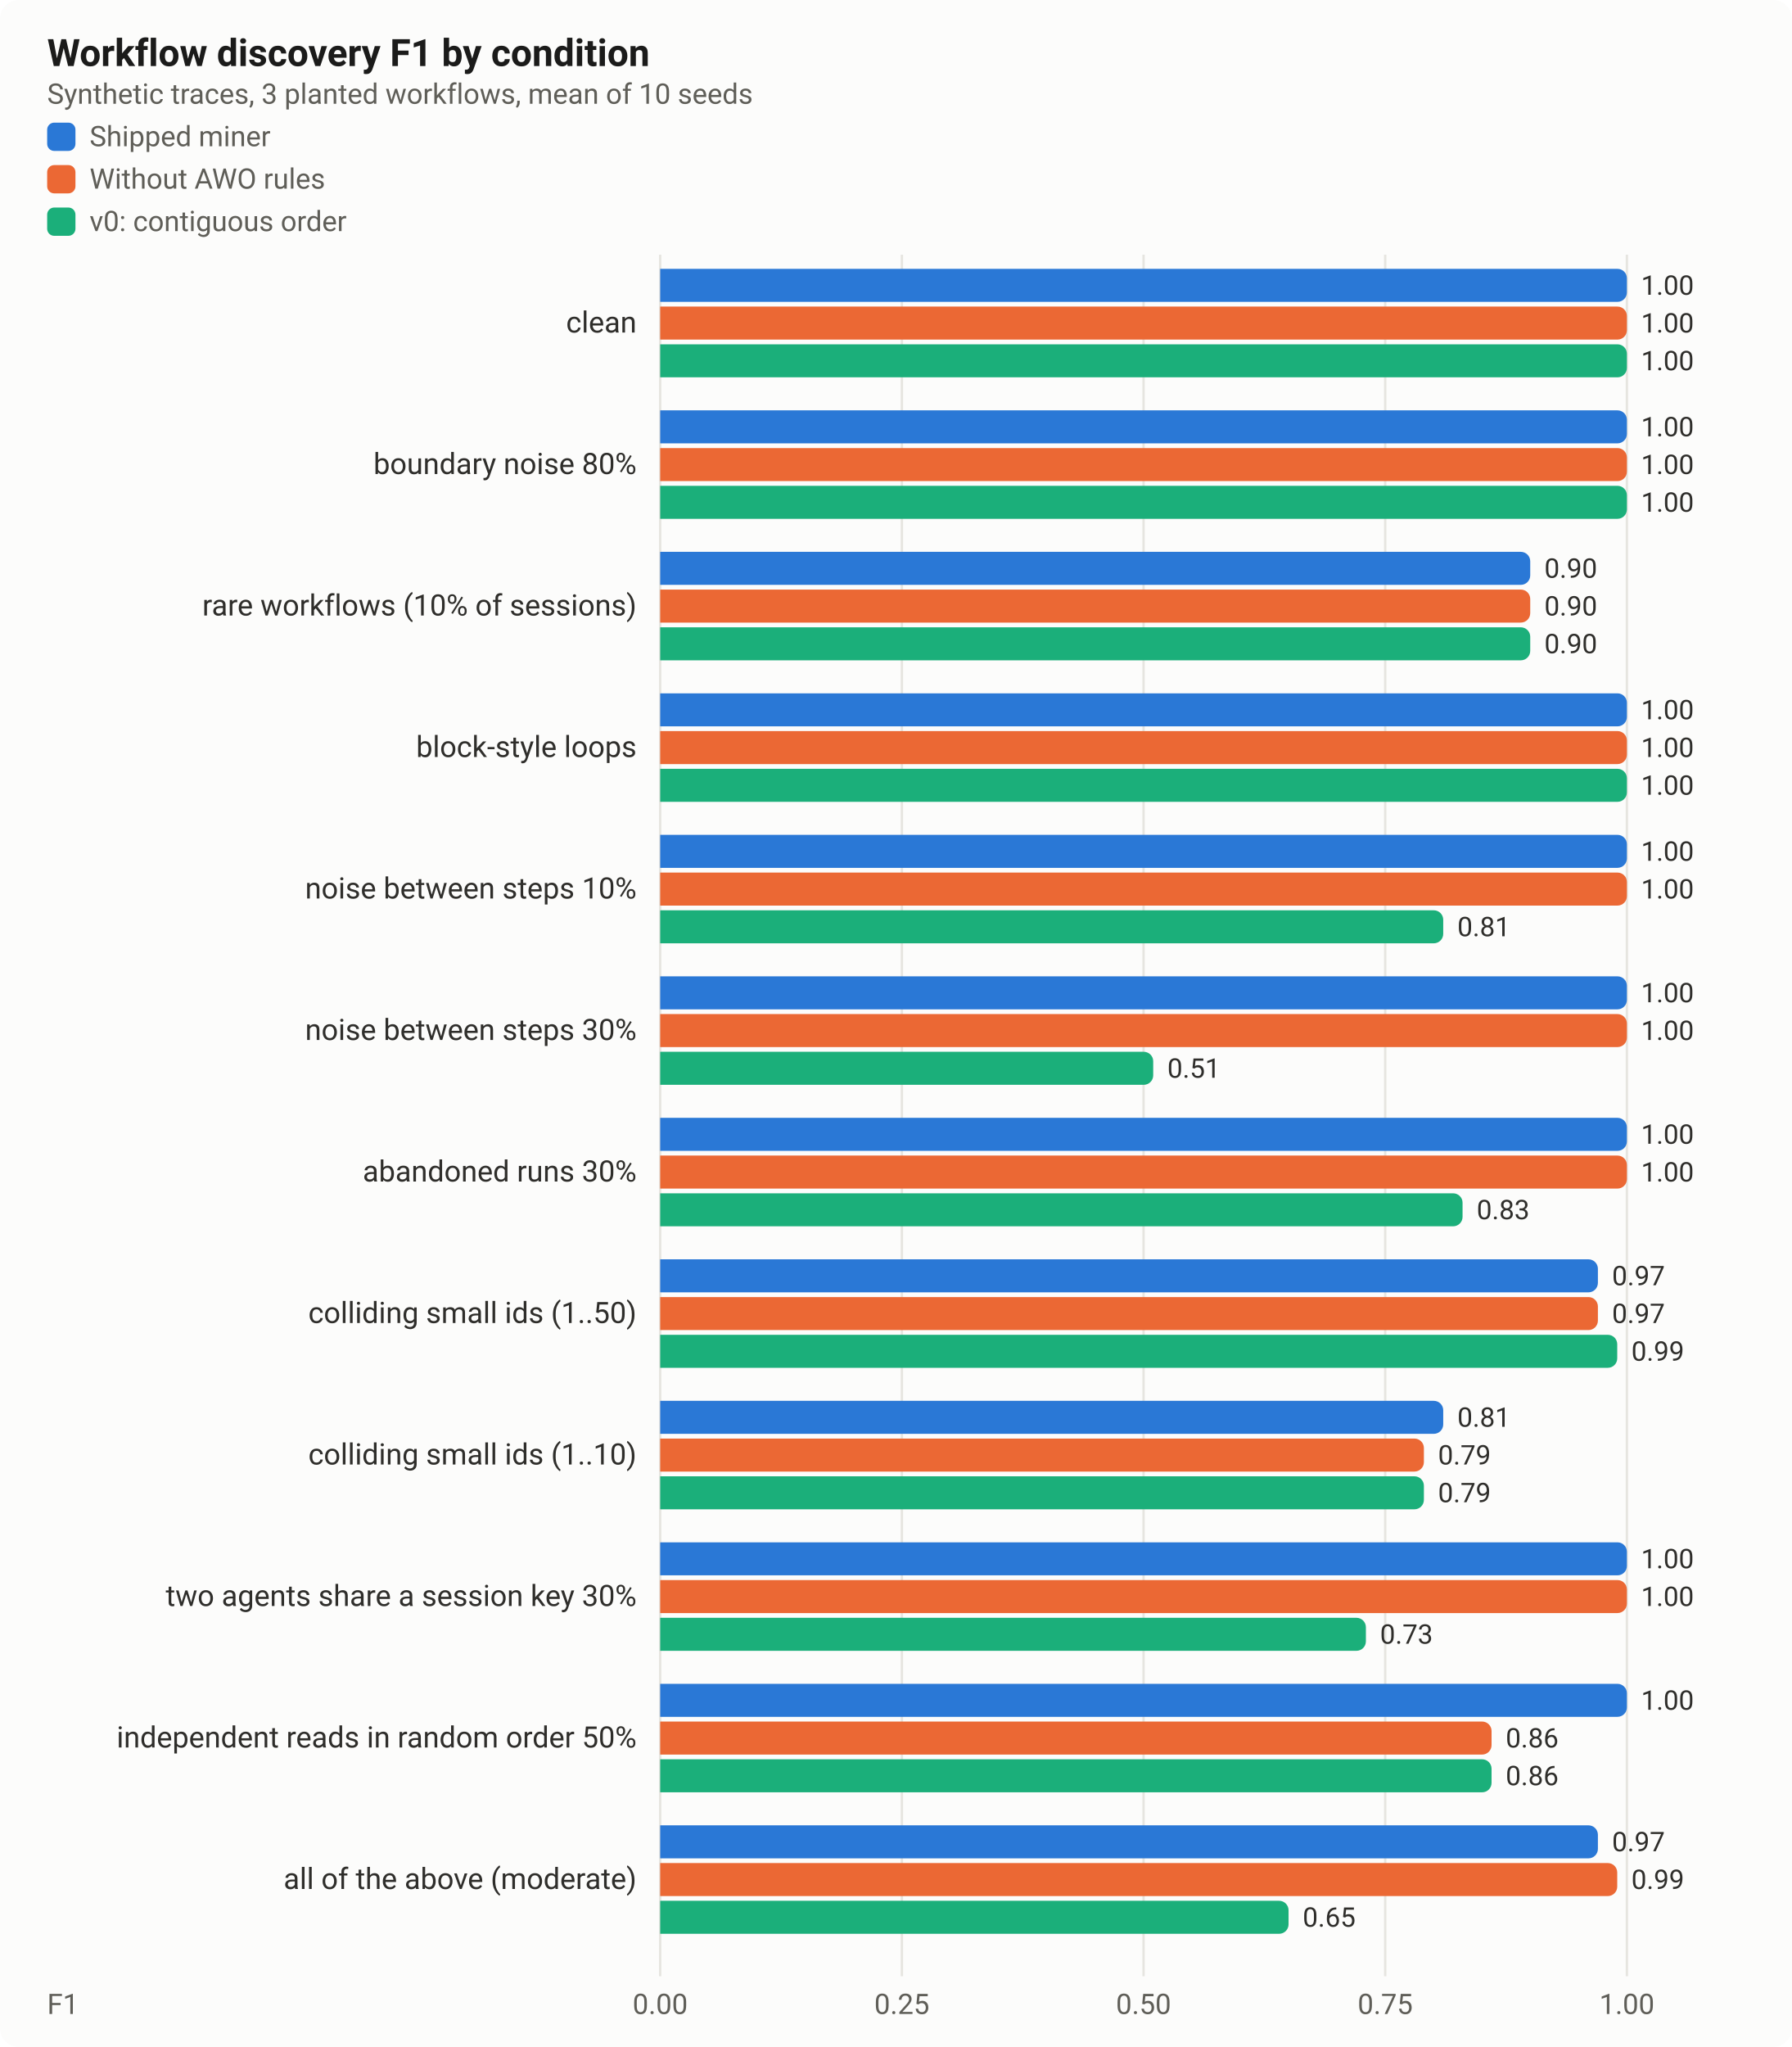
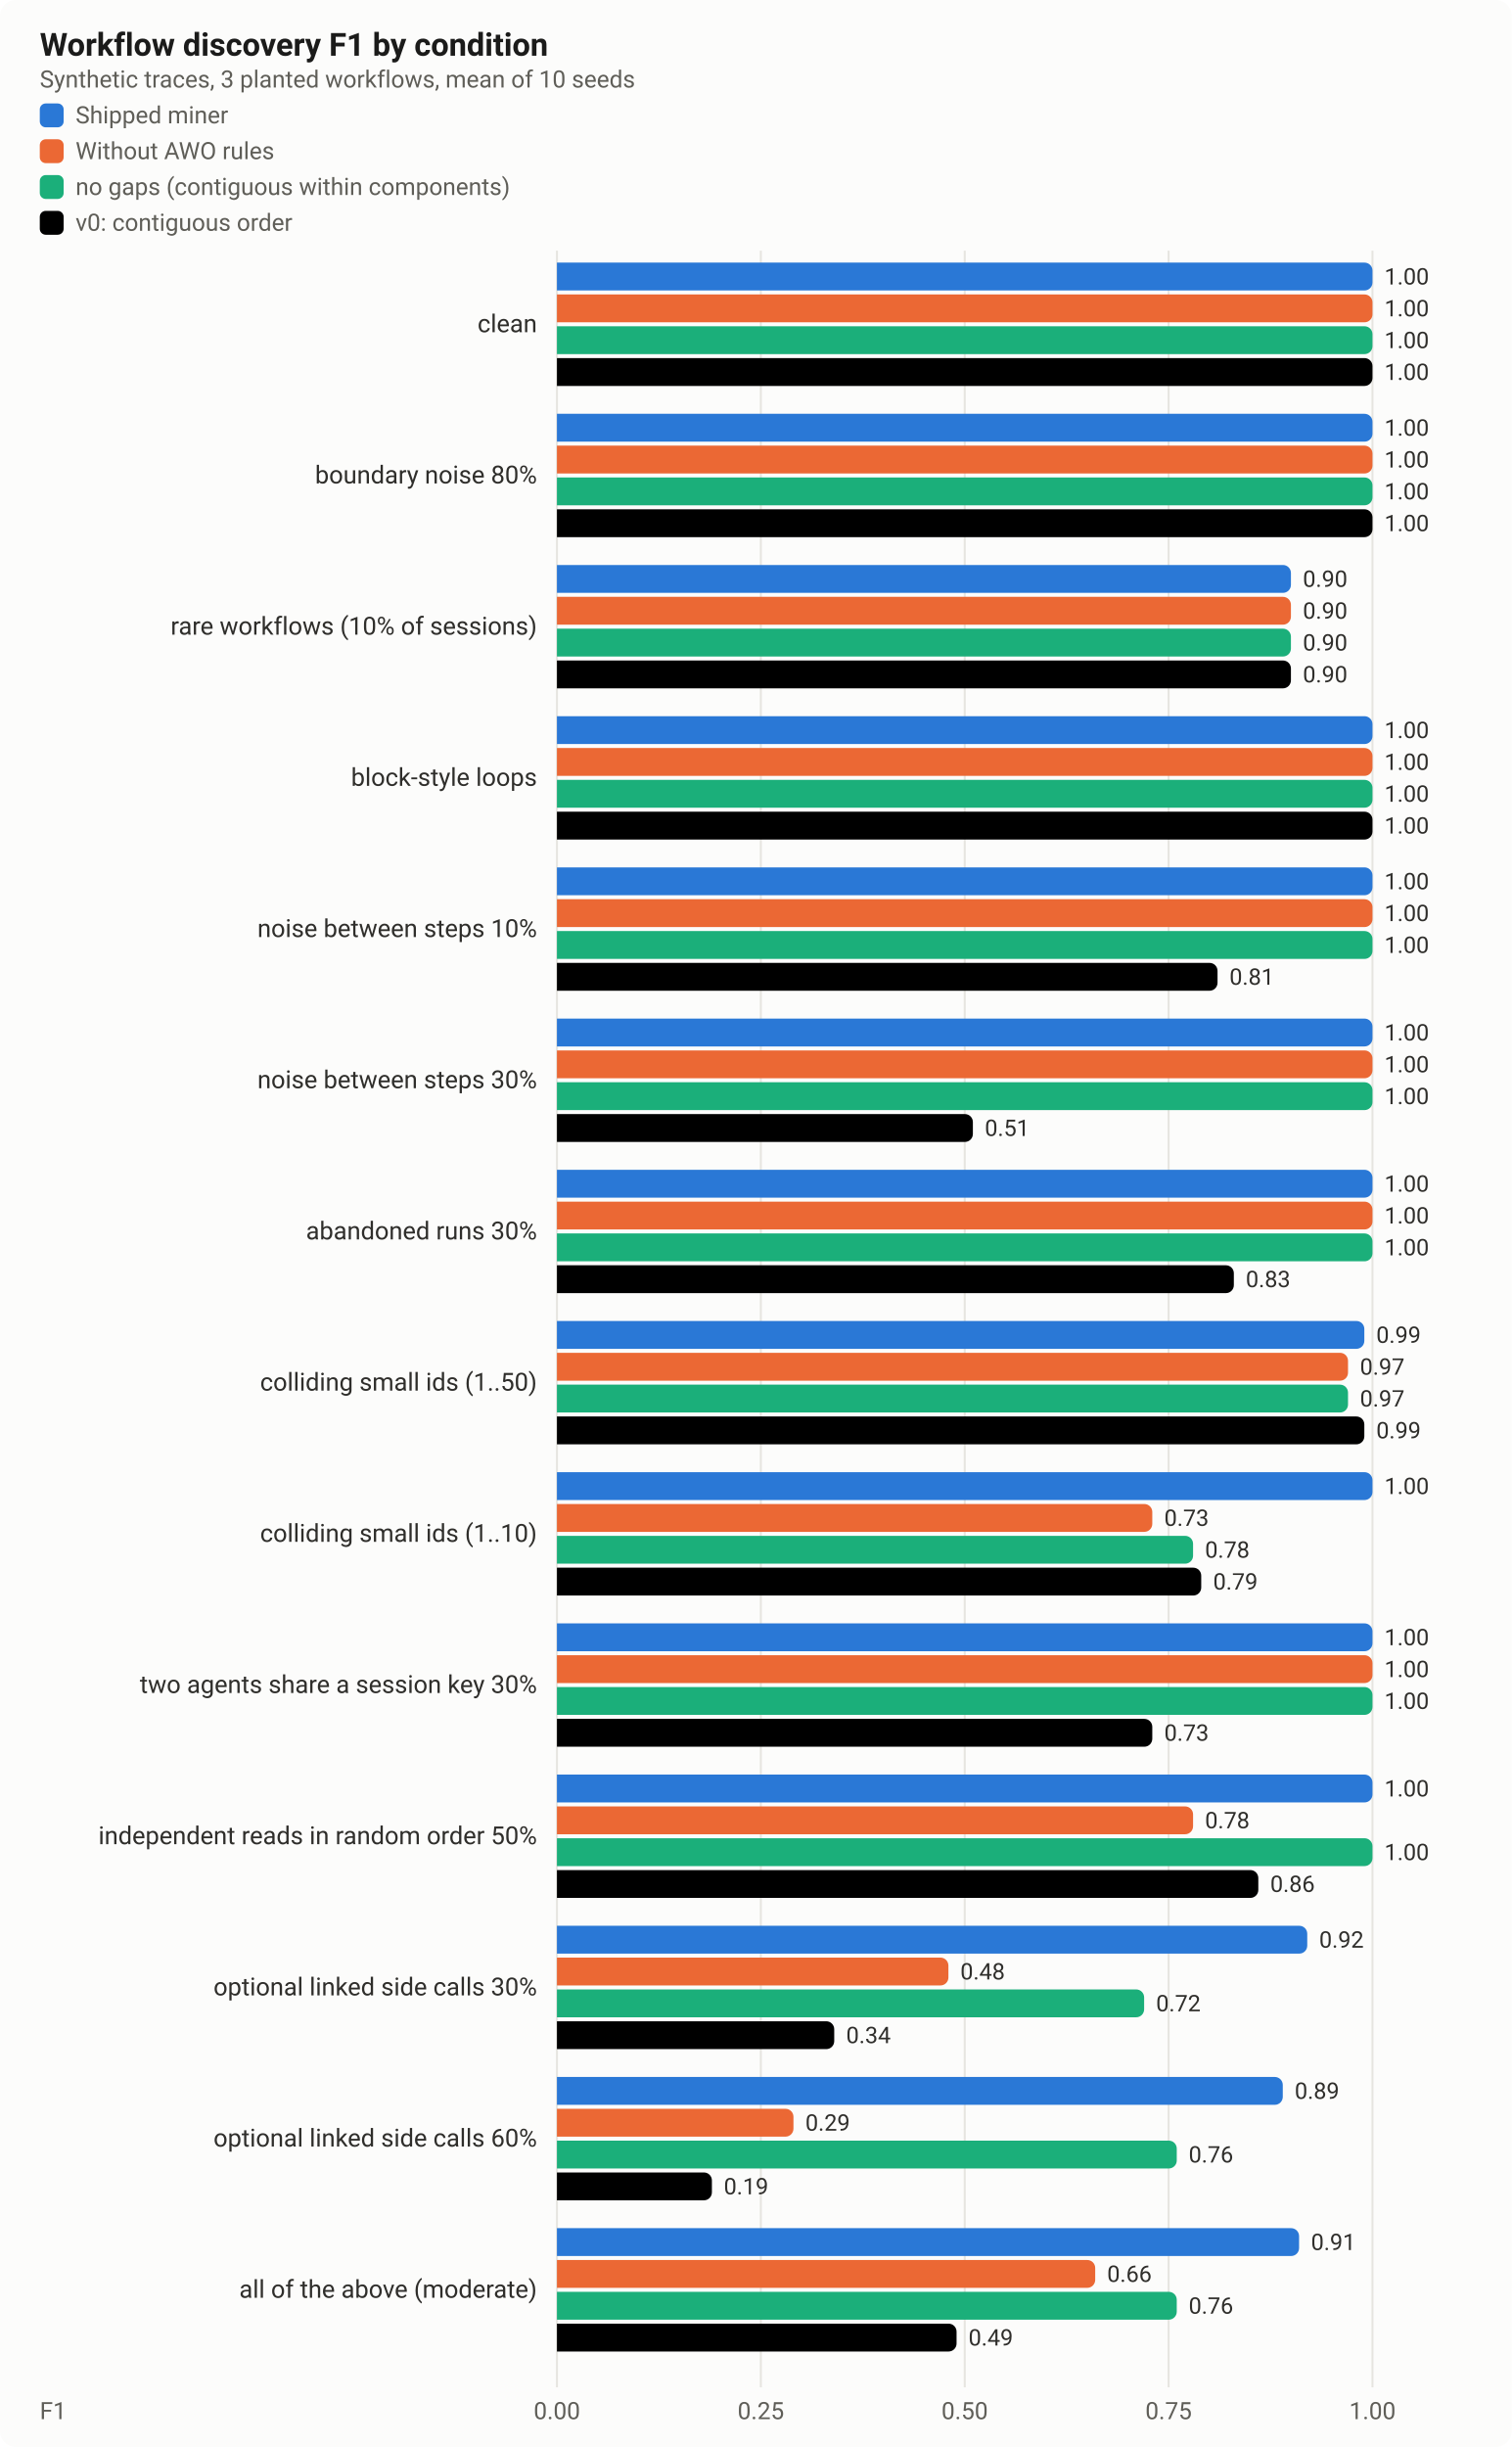
- <svg xmlns="http://www.w3.org/2000/svg" viewBox="0 0 760 868" width="760" height="868" role="img" aria-labelledby="t d" font-family="system-ui, -apple-system, Segoe UI, Roboto, sans-serif">
+ <svg xmlns="http://www.w3.org/2000/svg" viewBox="0 0 760 1230" width="760" height="1230" role="img" aria-labelledby="t d" font-family="system-ui, -apple-system, Segoe UI, Roboto, sans-serif">
  <style>
  .bg{fill:#fcfcfb}.ttl{fill:#1b1b1a;font-size:16px;font-weight:600}.sub,.tick,.leg{fill:#5f5e58;font-size:12px}.lbl{fill:#2f2e2b;font-size:12.5px}.val{fill:#2f2e2b;font-size:11.5px;font-variant-numeric:tabular-nums}
  .grid{stroke:#e6e5e0;stroke-width:1}.s1{fill:#2a78d6}.s2{fill:#eb6834}.s3{fill:#1baf7a}
  @media (prefers-color-scheme: dark){.bg{fill:#1a1a19}.ttl{fill:#f0efec}.sub,.tick,.leg{fill:#a9a89f}.lbl,.val{fill:#d9d8d0}.grid{stroke:#33332f}.s1{fill:#3987e5}.s2{fill:#d95926}.s3{fill:#199e70}}
</style>
  <rect class="bg" width="100%" height="100%" rx="8" />
  <text class="ttl" x="20" y="28">Workflow discovery F1 by condition</text>
  <text class="sub" x="20" y="44">Synthetic traces, 3 planted workflows, mean of 10 seeds</text>
  <rect class="s1" x="20" y="52" width="12" height="12" rx="3" />
  <text class="leg" x="38" y="62">Shipped miner</text>
  <rect class="s2" x="20" y="70" width="12" height="12" rx="3" />
  <text class="leg" x="38" y="80">Without AWO rules</text>
  <rect class="s3" x="20" y="88" width="12" height="12" rx="3" />
-   <text class="leg" x="38" y="98">v0: contiguous order</text>
-   <line class="grid" x1="280" x2="280" y1="108" y2="838" />
-   <text class="tick" x="280" y="854" text-anchor="middle">0.00</text>
-   <line class="grid" x1="382.5" x2="382.5" y1="108" y2="838" />
-   <text class="tick" x="382.5" y="854" text-anchor="middle">0.25</text>
-   <line class="grid" x1="485" x2="485" y1="108" y2="838" />
-   <text class="tick" x="485" y="854" text-anchor="middle">0.50</text>
-   <line class="grid" x1="587.5" x2="587.5" y1="108" y2="838" />
-   <text class="tick" x="587.5" y="854" text-anchor="middle">0.75</text>
-   <line class="grid" x1="690" x2="690" y1="108" y2="838" />
-   <text class="tick" x="690" y="854" text-anchor="middle">1.00</text>
-   <text class="lbl" x="270" y="141" text-anchor="end">clean</text>
-   <path class="s1" d="M280,114 h406 a4,4 0 0 1 4,4 v6 a4,4 0 0 1 -4,4 h-406 z" />
-   <text class="val" x="696" y="125">1.00</text>
-   <path class="s2" d="M280,130 h406 a4,4 0 0 1 4,4 v6 a4,4 0 0 1 -4,4 h-406 z" />
-   <text class="val" x="696" y="141">1.00</text>
-   <path class="s3" d="M280,146 h406 a4,4 0 0 1 4,4 v6 a4,4 0 0 1 -4,4 h-406 z" />
-   <text class="val" x="696" y="157">1.00</text>
-   <text class="lbl" x="270" y="201" text-anchor="end">boundary noise 80%</text>
-   <path class="s1" d="M280,174 h406 a4,4 0 0 1 4,4 v6 a4,4 0 0 1 -4,4 h-406 z" />
-   <text class="val" x="696" y="185">1.00</text>
-   <path class="s2" d="M280,190 h406 a4,4 0 0 1 4,4 v6 a4,4 0 0 1 -4,4 h-406 z" />
-   <text class="val" x="696" y="201">1.00</text>
-   <path class="s3" d="M280,206 h406 a4,4 0 0 1 4,4 v6 a4,4 0 0 1 -4,4 h-406 z" />
-   <text class="val" x="696" y="217">1.00</text>
-   <text class="lbl" x="270" y="261" text-anchor="end">rare workflows (10% of sessions)</text>
-   <path class="s1" d="M280,234 h365 a4,4 0 0 1 4,4 v6 a4,4 0 0 1 -4,4 h-365 z" />
-   <text class="val" x="655" y="245">0.90</text>
-   <path class="s2" d="M280,250 h365 a4,4 0 0 1 4,4 v6 a4,4 0 0 1 -4,4 h-365 z" />
-   <text class="val" x="655" y="261">0.90</text>
-   <path class="s3" d="M280,266 h365 a4,4 0 0 1 4,4 v6 a4,4 0 0 1 -4,4 h-365 z" />
-   <text class="val" x="655" y="277">0.90</text>
-   <text class="lbl" x="270" y="321" text-anchor="end">block-style loops</text>
-   <path class="s1" d="M280,294 h406 a4,4 0 0 1 4,4 v6 a4,4 0 0 1 -4,4 h-406 z" />
-   <text class="val" x="696" y="305">1.00</text>
-   <path class="s2" d="M280,310 h406 a4,4 0 0 1 4,4 v6 a4,4 0 0 1 -4,4 h-406 z" />
-   <text class="val" x="696" y="321">1.00</text>
-   <path class="s3" d="M280,326 h406 a4,4 0 0 1 4,4 v6 a4,4 0 0 1 -4,4 h-406 z" />
-   <text class="val" x="696" y="337">1.00</text>
-   <text class="lbl" x="270" y="381" text-anchor="end">noise between steps 10%</text>
-   <path class="s1" d="M280,354 h406 a4,4 0 0 1 4,4 v6 a4,4 0 0 1 -4,4 h-406 z" />
-   <text class="val" x="696" y="365">1.00</text>
-   <path class="s2" d="M280,370 h406 a4,4 0 0 1 4,4 v6 a4,4 0 0 1 -4,4 h-406 z" />
-   <text class="val" x="696" y="381">1.00</text>
-   <path class="s3" d="M280,386 h328.1 a4,4 0 0 1 4,4 v6 a4,4 0 0 1 -4,4 h-328.1 z" />
-   <text class="val" x="618.1" y="397">0.81</text>
-   <text class="lbl" x="270" y="441" text-anchor="end">noise between steps 30%</text>
-   <path class="s1" d="M280,414 h406 a4,4 0 0 1 4,4 v6 a4,4 0 0 1 -4,4 h-406 z" />
-   <text class="val" x="696" y="425">1.00</text>
-   <path class="s2" d="M280,430 h406 a4,4 0 0 1 4,4 v6 a4,4 0 0 1 -4,4 h-406 z" />
-   <text class="val" x="696" y="441">1.00</text>
-   <path class="s3" d="M280,446 h205.1 a4,4 0 0 1 4,4 v6 a4,4 0 0 1 -4,4 h-205.1 z" />
-   <text class="val" x="495.1" y="457">0.51</text>
-   <text class="lbl" x="270" y="501" text-anchor="end">abandoned runs 30%</text>
-   <path class="s1" d="M280,474 h406 a4,4 0 0 1 4,4 v6 a4,4 0 0 1 -4,4 h-406 z" />
-   <text class="val" x="696" y="485">1.00</text>
-   <path class="s2" d="M280,490 h406 a4,4 0 0 1 4,4 v6 a4,4 0 0 1 -4,4 h-406 z" />
-   <text class="val" x="696" y="501">1.00</text>
-   <path class="s3" d="M280,506 h336.3 a4,4 0 0 1 4,4 v6 a4,4 0 0 1 -4,4 h-336.3 z" />
-   <text class="val" x="626.3" y="517">0.83</text>
-   <text class="lbl" x="270" y="561" text-anchor="end">colliding small ids (1..50)</text>
-   <path class="s1" d="M280,534 h393.7 a4,4 0 0 1 4,4 v6 a4,4 0 0 1 -4,4 h-393.7 z" />
-   <text class="val" x="683.7" y="545">0.97</text>
-   <path class="s2" d="M280,550 h393.7 a4,4 0 0 1 4,4 v6 a4,4 0 0 1 -4,4 h-393.7 z" />
-   <text class="val" x="683.7" y="561">0.97</text>
-   <path class="s3" d="M280,566 h401.9 a4,4 0 0 1 4,4 v6 a4,4 0 0 1 -4,4 h-401.9 z" />
-   <text class="val" x="691.9" y="577">0.99</text>
-   <text class="lbl" x="270" y="621" text-anchor="end">colliding small ids (1..10)</text>
-   <path class="s1" d="M280,594 h328.1 a4,4 0 0 1 4,4 v6 a4,4 0 0 1 -4,4 h-328.1 z" />
-   <text class="val" x="618.1" y="605">0.81</text>
-   <path class="s2" d="M280,610 h319.9 a4,4 0 0 1 4,4 v6 a4,4 0 0 1 -4,4 h-319.9 z" />
-   <text class="val" x="609.9" y="621">0.79</text>
-   <path class="s3" d="M280,626 h319.9 a4,4 0 0 1 4,4 v6 a4,4 0 0 1 -4,4 h-319.9 z" />
-   <text class="val" x="609.9" y="637">0.79</text>
-   <text class="lbl" x="270" y="681" text-anchor="end">two agents share a session key 30%</text>
-   <path class="s1" d="M280,654 h406 a4,4 0 0 1 4,4 v6 a4,4 0 0 1 -4,4 h-406 z" />
-   <text class="val" x="696" y="665">1.00</text>
-   <path class="s2" d="M280,670 h406 a4,4 0 0 1 4,4 v6 a4,4 0 0 1 -4,4 h-406 z" />
-   <text class="val" x="696" y="681">1.00</text>
-   <path class="s3" d="M280,686 h295.3 a4,4 0 0 1 4,4 v6 a4,4 0 0 1 -4,4 h-295.3 z" />
-   <text class="val" x="585.3" y="697">0.73</text>
-   <text class="lbl" x="270" y="741" text-anchor="end">independent reads in random order 50%</text>
-   <path class="s1" d="M280,714 h406 a4,4 0 0 1 4,4 v6 a4,4 0 0 1 -4,4 h-406 z" />
-   <text class="val" x="696" y="725">1.00</text>
-   <path class="s2" d="M280,730 h348.6 a4,4 0 0 1 4,4 v6 a4,4 0 0 1 -4,4 h-348.6 z" />
-   <text class="val" x="638.6" y="741">0.86</text>
-   <path class="s3" d="M280,746 h348.6 a4,4 0 0 1 4,4 v6 a4,4 0 0 1 -4,4 h-348.6 z" />
-   <text class="val" x="638.6" y="757">0.86</text>
-   <text class="lbl" x="270" y="801" text-anchor="end">all of the above (moderate)</text>
-   <path class="s1" d="M280,774 h393.7 a4,4 0 0 1 4,4 v6 a4,4 0 0 1 -4,4 h-393.7 z" />
-   <text class="val" x="683.7" y="785">0.97</text>
-   <path class="s2" d="M280,790 h401.9 a4,4 0 0 1 4,4 v6 a4,4 0 0 1 -4,4 h-401.9 z" />
-   <text class="val" x="691.9" y="801">0.99</text>
-   <path class="s3" d="M280,806 h262.5 a4,4 0 0 1 4,4 v6 a4,4 0 0 1 -4,4 h-262.5 z" />
-   <text class="val" x="552.5" y="817">0.65</text>
-   <text class="tick" x="20" y="854">F1</text>
+   <text class="leg" x="38" y="98">no gaps (contiguous within components)</text>
+   <rect class="s4" x="20" y="106" width="12" height="12" rx="3" />
+   <text class="leg" x="38" y="116">v0: contiguous order</text>
+   <line class="grid" x1="280" x2="280" y1="126" y2="1200" />
+   <text class="tick" x="280" y="1216" text-anchor="middle">0.00</text>
+   <line class="grid" x1="382.5" x2="382.5" y1="126" y2="1200" />
+   <text class="tick" x="382.5" y="1216" text-anchor="middle">0.25</text>
+   <line class="grid" x1="485" x2="485" y1="126" y2="1200" />
+   <text class="tick" x="485" y="1216" text-anchor="middle">0.50</text>
+   <line class="grid" x1="587.5" x2="587.5" y1="126" y2="1200" />
+   <text class="tick" x="587.5" y="1216" text-anchor="middle">0.75</text>
+   <line class="grid" x1="690" x2="690" y1="126" y2="1200" />
+   <text class="tick" x="690" y="1216" text-anchor="middle">1.00</text>
+   <text class="lbl" x="270" y="167" text-anchor="end">clean</text>
+   <path class="s1" d="M280,132 h406 a4,4 0 0 1 4,4 v6 a4,4 0 0 1 -4,4 h-406 z" />
+   <text class="val" x="696" y="143">1.00</text>
+   <path class="s2" d="M280,148 h406 a4,4 0 0 1 4,4 v6 a4,4 0 0 1 -4,4 h-406 z" />
+   <text class="val" x="696" y="159">1.00</text>
+   <path class="s3" d="M280,164 h406 a4,4 0 0 1 4,4 v6 a4,4 0 0 1 -4,4 h-406 z" />
+   <text class="val" x="696" y="175">1.00</text>
+   <path class="s4" d="M280,180 h406 a4,4 0 0 1 4,4 v6 a4,4 0 0 1 -4,4 h-406 z" />
+   <text class="val" x="696" y="191">1.00</text>
+   <text class="lbl" x="270" y="243" text-anchor="end">boundary noise 80%</text>
+   <path class="s1" d="M280,208 h406 a4,4 0 0 1 4,4 v6 a4,4 0 0 1 -4,4 h-406 z" />
+   <text class="val" x="696" y="219">1.00</text>
+   <path class="s2" d="M280,224 h406 a4,4 0 0 1 4,4 v6 a4,4 0 0 1 -4,4 h-406 z" />
+   <text class="val" x="696" y="235">1.00</text>
+   <path class="s3" d="M280,240 h406 a4,4 0 0 1 4,4 v6 a4,4 0 0 1 -4,4 h-406 z" />
+   <text class="val" x="696" y="251">1.00</text>
+   <path class="s4" d="M280,256 h406 a4,4 0 0 1 4,4 v6 a4,4 0 0 1 -4,4 h-406 z" />
+   <text class="val" x="696" y="267">1.00</text>
+   <text class="lbl" x="270" y="319" text-anchor="end">rare workflows (10% of sessions)</text>
+   <path class="s1" d="M280,284 h365 a4,4 0 0 1 4,4 v6 a4,4 0 0 1 -4,4 h-365 z" />
+   <text class="val" x="655" y="295">0.90</text>
+   <path class="s2" d="M280,300 h365 a4,4 0 0 1 4,4 v6 a4,4 0 0 1 -4,4 h-365 z" />
+   <text class="val" x="655" y="311">0.90</text>
+   <path class="s3" d="M280,316 h365 a4,4 0 0 1 4,4 v6 a4,4 0 0 1 -4,4 h-365 z" />
+   <text class="val" x="655" y="327">0.90</text>
+   <path class="s4" d="M280,332 h365 a4,4 0 0 1 4,4 v6 a4,4 0 0 1 -4,4 h-365 z" />
+   <text class="val" x="655" y="343">0.90</text>
+   <text class="lbl" x="270" y="395" text-anchor="end">block-style loops</text>
+   <path class="s1" d="M280,360 h406 a4,4 0 0 1 4,4 v6 a4,4 0 0 1 -4,4 h-406 z" />
+   <text class="val" x="696" y="371">1.00</text>
+   <path class="s2" d="M280,376 h406 a4,4 0 0 1 4,4 v6 a4,4 0 0 1 -4,4 h-406 z" />
+   <text class="val" x="696" y="387">1.00</text>
+   <path class="s3" d="M280,392 h406 a4,4 0 0 1 4,4 v6 a4,4 0 0 1 -4,4 h-406 z" />
+   <text class="val" x="696" y="403">1.00</text>
+   <path class="s4" d="M280,408 h406 a4,4 0 0 1 4,4 v6 a4,4 0 0 1 -4,4 h-406 z" />
+   <text class="val" x="696" y="419">1.00</text>
+   <text class="lbl" x="270" y="471" text-anchor="end">noise between steps 10%</text>
+   <path class="s1" d="M280,436 h406 a4,4 0 0 1 4,4 v6 a4,4 0 0 1 -4,4 h-406 z" />
+   <text class="val" x="696" y="447">1.00</text>
+   <path class="s2" d="M280,452 h406 a4,4 0 0 1 4,4 v6 a4,4 0 0 1 -4,4 h-406 z" />
+   <text class="val" x="696" y="463">1.00</text>
+   <path class="s3" d="M280,468 h406 a4,4 0 0 1 4,4 v6 a4,4 0 0 1 -4,4 h-406 z" />
+   <text class="val" x="696" y="479">1.00</text>
+   <path class="s4" d="M280,484 h328.1 a4,4 0 0 1 4,4 v6 a4,4 0 0 1 -4,4 h-328.1 z" />
+   <text class="val" x="618.1" y="495">0.81</text>
+   <text class="lbl" x="270" y="547" text-anchor="end">noise between steps 30%</text>
+   <path class="s1" d="M280,512 h406 a4,4 0 0 1 4,4 v6 a4,4 0 0 1 -4,4 h-406 z" />
+   <text class="val" x="696" y="523">1.00</text>
+   <path class="s2" d="M280,528 h406 a4,4 0 0 1 4,4 v6 a4,4 0 0 1 -4,4 h-406 z" />
+   <text class="val" x="696" y="539">1.00</text>
+   <path class="s3" d="M280,544 h406 a4,4 0 0 1 4,4 v6 a4,4 0 0 1 -4,4 h-406 z" />
+   <text class="val" x="696" y="555">1.00</text>
+   <path class="s4" d="M280,560 h205.1 a4,4 0 0 1 4,4 v6 a4,4 0 0 1 -4,4 h-205.1 z" />
+   <text class="val" x="495.1" y="571">0.51</text>
+   <text class="lbl" x="270" y="623" text-anchor="end">abandoned runs 30%</text>
+   <path class="s1" d="M280,588 h406 a4,4 0 0 1 4,4 v6 a4,4 0 0 1 -4,4 h-406 z" />
+   <text class="val" x="696" y="599">1.00</text>
+   <path class="s2" d="M280,604 h406 a4,4 0 0 1 4,4 v6 a4,4 0 0 1 -4,4 h-406 z" />
+   <text class="val" x="696" y="615">1.00</text>
+   <path class="s3" d="M280,620 h406 a4,4 0 0 1 4,4 v6 a4,4 0 0 1 -4,4 h-406 z" />
+   <text class="val" x="696" y="631">1.00</text>
+   <path class="s4" d="M280,636 h336.3 a4,4 0 0 1 4,4 v6 a4,4 0 0 1 -4,4 h-336.3 z" />
+   <text class="val" x="626.3" y="647">0.83</text>
+   <text class="lbl" x="270" y="699" text-anchor="end">colliding small ids (1..50)</text>
+   <path class="s1" d="M280,664 h401.9 a4,4 0 0 1 4,4 v6 a4,4 0 0 1 -4,4 h-401.9 z" />
+   <text class="val" x="691.9" y="675">0.99</text>
+   <path class="s2" d="M280,680 h393.7 a4,4 0 0 1 4,4 v6 a4,4 0 0 1 -4,4 h-393.7 z" />
+   <text class="val" x="683.7" y="691">0.97</text>
+   <path class="s3" d="M280,696 h393.7 a4,4 0 0 1 4,4 v6 a4,4 0 0 1 -4,4 h-393.7 z" />
+   <text class="val" x="683.7" y="707">0.97</text>
+   <path class="s4" d="M280,712 h401.9 a4,4 0 0 1 4,4 v6 a4,4 0 0 1 -4,4 h-401.9 z" />
+   <text class="val" x="691.9" y="723">0.99</text>
+   <text class="lbl" x="270" y="775" text-anchor="end">colliding small ids (1..10)</text>
+   <path class="s1" d="M280,740 h406 a4,4 0 0 1 4,4 v6 a4,4 0 0 1 -4,4 h-406 z" />
+   <text class="val" x="696" y="751">1.00</text>
+   <path class="s2" d="M280,756 h295.3 a4,4 0 0 1 4,4 v6 a4,4 0 0 1 -4,4 h-295.3 z" />
+   <text class="val" x="585.3" y="767">0.73</text>
+   <path class="s3" d="M280,772 h315.8 a4,4 0 0 1 4,4 v6 a4,4 0 0 1 -4,4 h-315.8 z" />
+   <text class="val" x="605.8" y="783">0.78</text>
+   <path class="s4" d="M280,788 h319.9 a4,4 0 0 1 4,4 v6 a4,4 0 0 1 -4,4 h-319.9 z" />
+   <text class="val" x="609.9" y="799">0.79</text>
+   <text class="lbl" x="270" y="851" text-anchor="end">two agents share a session key 30%</text>
+   <path class="s1" d="M280,816 h406 a4,4 0 0 1 4,4 v6 a4,4 0 0 1 -4,4 h-406 z" />
+   <text class="val" x="696" y="827">1.00</text>
+   <path class="s2" d="M280,832 h406 a4,4 0 0 1 4,4 v6 a4,4 0 0 1 -4,4 h-406 z" />
+   <text class="val" x="696" y="843">1.00</text>
+   <path class="s3" d="M280,848 h406 a4,4 0 0 1 4,4 v6 a4,4 0 0 1 -4,4 h-406 z" />
+   <text class="val" x="696" y="859">1.00</text>
+   <path class="s4" d="M280,864 h295.3 a4,4 0 0 1 4,4 v6 a4,4 0 0 1 -4,4 h-295.3 z" />
+   <text class="val" x="585.3" y="875">0.73</text>
+   <text class="lbl" x="270" y="927" text-anchor="end">independent reads in random order 50%</text>
+   <path class="s1" d="M280,892 h406 a4,4 0 0 1 4,4 v6 a4,4 0 0 1 -4,4 h-406 z" />
+   <text class="val" x="696" y="903">1.00</text>
+   <path class="s2" d="M280,908 h315.8 a4,4 0 0 1 4,4 v6 a4,4 0 0 1 -4,4 h-315.8 z" />
+   <text class="val" x="605.8" y="919">0.78</text>
+   <path class="s3" d="M280,924 h406 a4,4 0 0 1 4,4 v6 a4,4 0 0 1 -4,4 h-406 z" />
+   <text class="val" x="696" y="935">1.00</text>
+   <path class="s4" d="M280,940 h348.6 a4,4 0 0 1 4,4 v6 a4,4 0 0 1 -4,4 h-348.6 z" />
+   <text class="val" x="638.6" y="951">0.86</text>
+   <text class="lbl" x="270" y="1003" text-anchor="end">optional linked side calls 30%</text>
+   <path class="s1" d="M280,968 h373.2 a4,4 0 0 1 4,4 v6 a4,4 0 0 1 -4,4 h-373.2 z" />
+   <text class="val" x="663.2" y="979">0.92</text>
+   <path class="s2" d="M280,984 h192.8 a4,4 0 0 1 4,4 v6 a4,4 0 0 1 -4,4 h-192.8 z" />
+   <text class="val" x="482.8" y="995">0.48</text>
+   <path class="s3" d="M280,1000 h291.2 a4,4 0 0 1 4,4 v6 a4,4 0 0 1 -4,4 h-291.2 z" />
+   <text class="val" x="581.2" y="1011">0.72</text>
+   <path class="s4" d="M280,1016 h135.4 a4,4 0 0 1 4,4 v6 a4,4 0 0 1 -4,4 h-135.4 z" />
+   <text class="val" x="425.4" y="1027">0.34</text>
+   <text class="lbl" x="270" y="1079" text-anchor="end">optional linked side calls 60%</text>
+   <path class="s1" d="M280,1044 h360.9 a4,4 0 0 1 4,4 v6 a4,4 0 0 1 -4,4 h-360.9 z" />
+   <text class="val" x="650.9" y="1055">0.89</text>
+   <path class="s2" d="M280,1060 h114.9 a4,4 0 0 1 4,4 v6 a4,4 0 0 1 -4,4 h-114.9 z" />
+   <text class="val" x="404.9" y="1071">0.29</text>
+   <path class="s3" d="M280,1076 h307.6 a4,4 0 0 1 4,4 v6 a4,4 0 0 1 -4,4 h-307.6 z" />
+   <text class="val" x="597.6" y="1087">0.76</text>
+   <path class="s4" d="M280,1092 h73.9 a4,4 0 0 1 4,4 v6 a4,4 0 0 1 -4,4 h-73.9 z" />
+   <text class="val" x="363.9" y="1103">0.19</text>
+   <text class="lbl" x="270" y="1155" text-anchor="end">all of the above (moderate)</text>
+   <path class="s1" d="M280,1120 h369.1 a4,4 0 0 1 4,4 v6 a4,4 0 0 1 -4,4 h-369.1 z" />
+   <text class="val" x="659.1" y="1131">0.91</text>
+   <path class="s2" d="M280,1136 h266.6 a4,4 0 0 1 4,4 v6 a4,4 0 0 1 -4,4 h-266.6 z" />
+   <text class="val" x="556.6" y="1147">0.66</text>
+   <path class="s3" d="M280,1152 h307.6 a4,4 0 0 1 4,4 v6 a4,4 0 0 1 -4,4 h-307.6 z" />
+   <text class="val" x="597.6" y="1163">0.76</text>
+   <path class="s4" d="M280,1168 h196.9 a4,4 0 0 1 4,4 v6 a4,4 0 0 1 -4,4 h-196.9 z" />
+   <text class="val" x="486.9" y="1179">0.49</text>
+   <text class="tick" x="20" y="1216">F1</text>
</svg>
